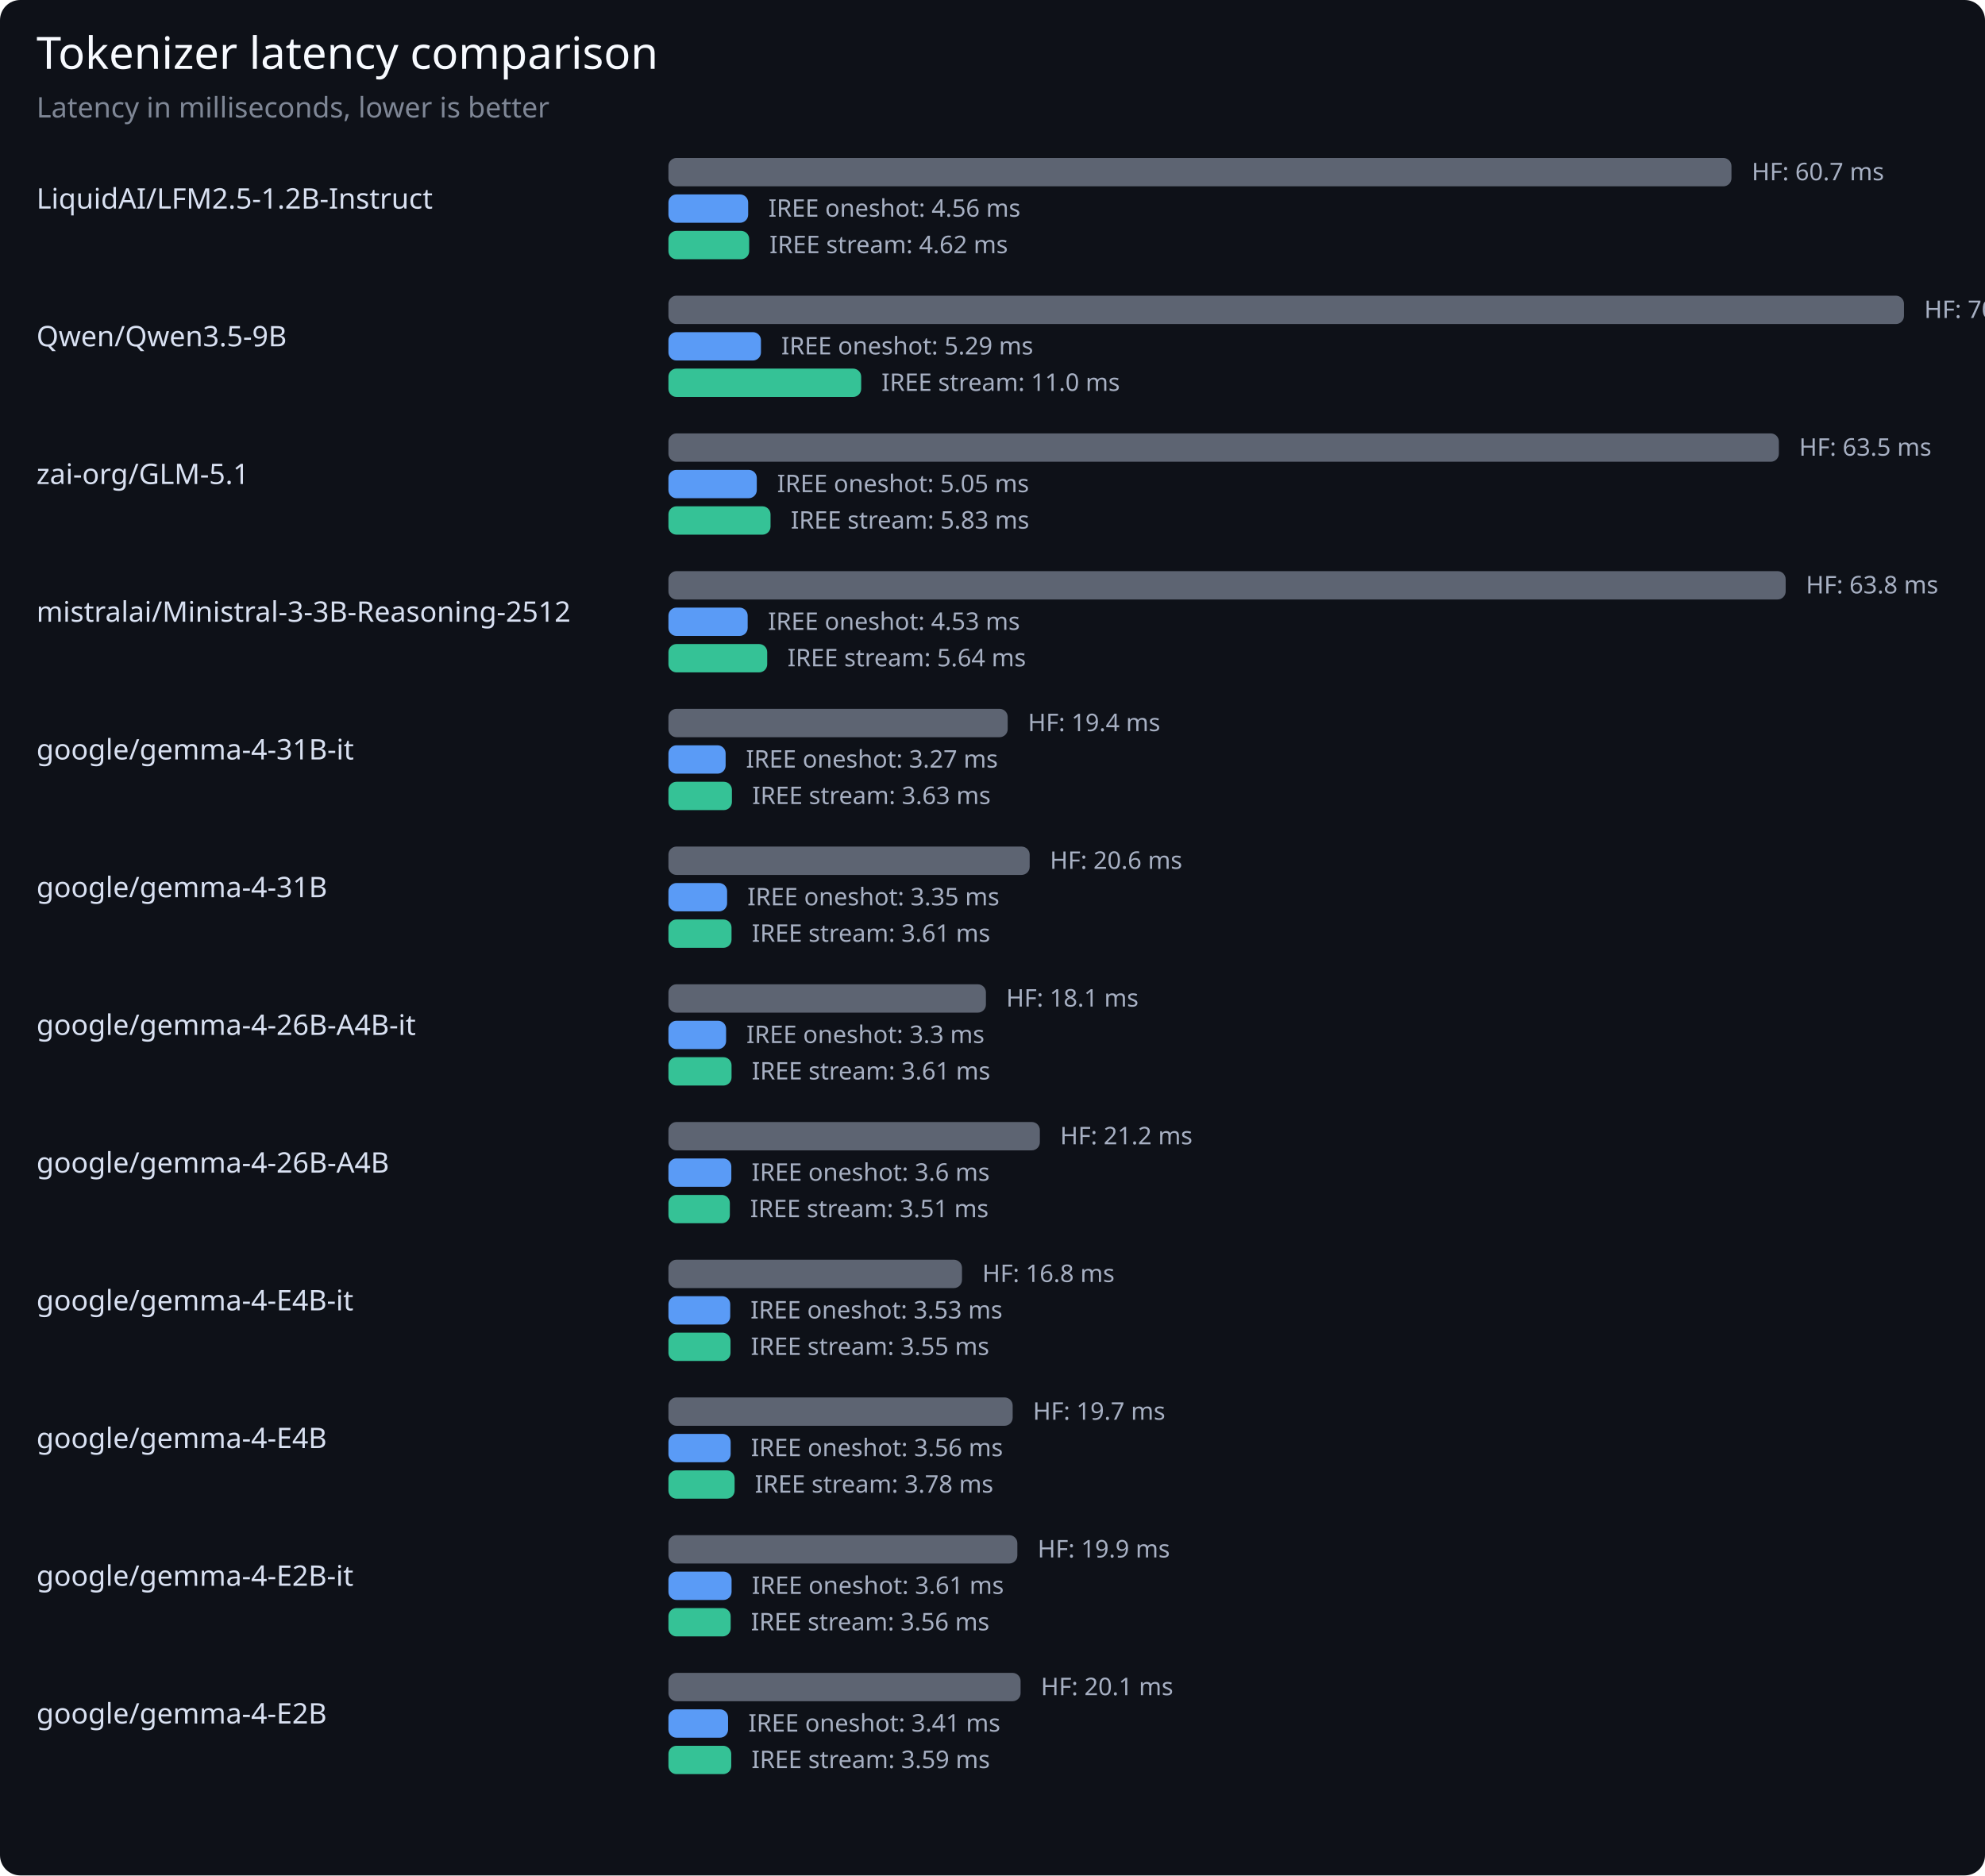
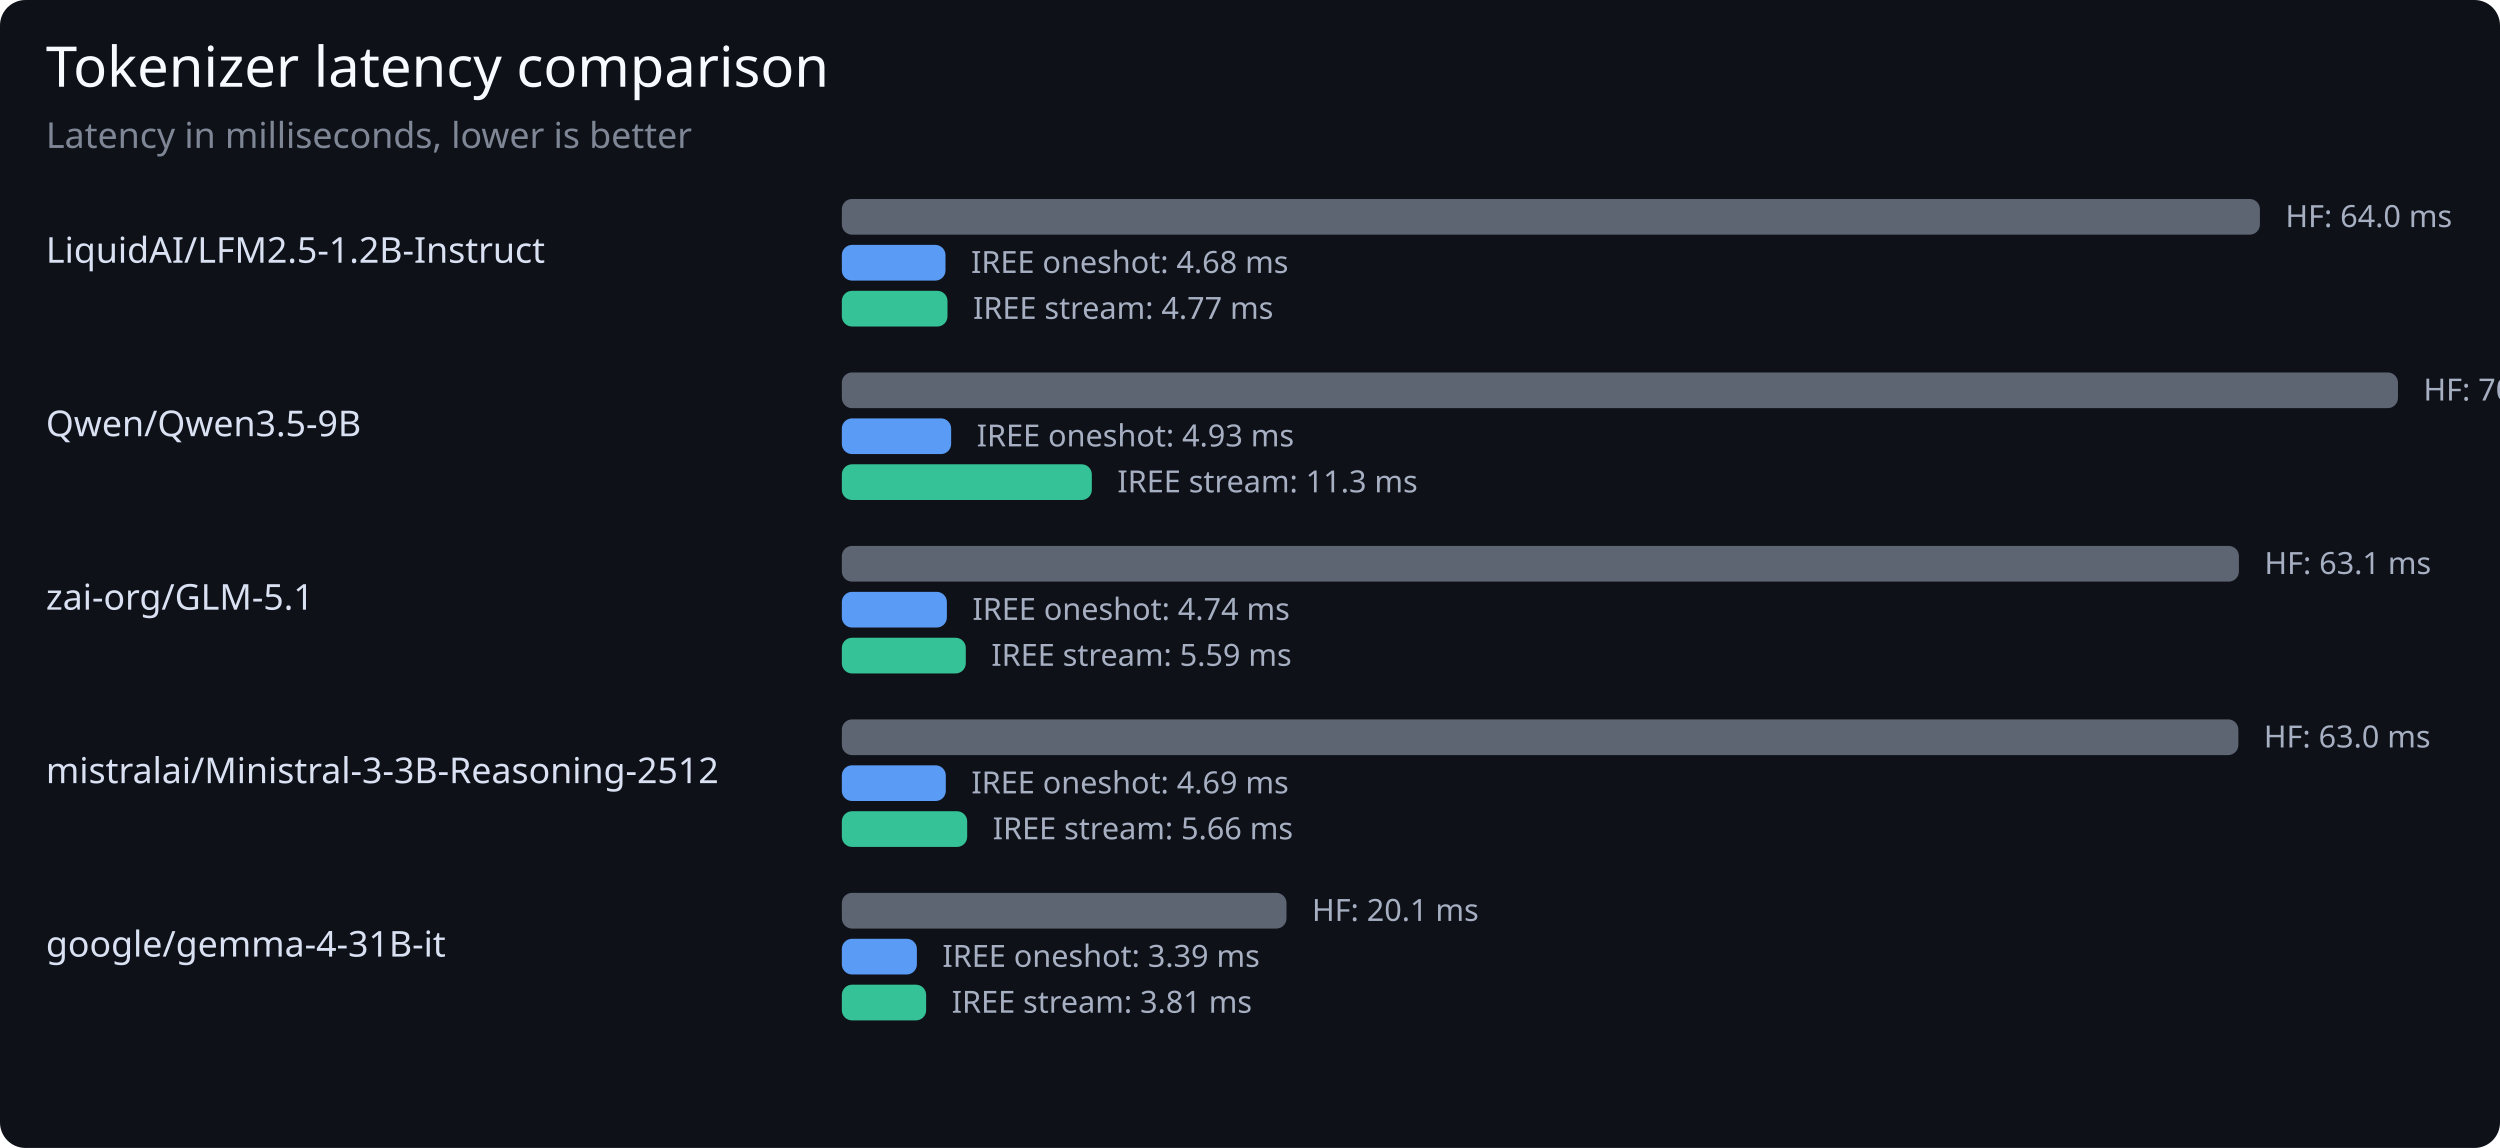
- <svg xmlns="http://www.w3.org/2000/svg" width="980" height="926" viewBox="0 0 980 926">
-   <rect width="980" height="926" rx="10" fill="#0E1118" />
+ <svg xmlns="http://www.w3.org/2000/svg" width="980" height="450" viewBox="0 0 980 450">
+   <rect width="980" height="450" rx="10" fill="#0E1118" />
  <text x="18" y="34" fill="#F7FAFF" font-family="system-ui, sans-serif" font-size="22">Tokenizer latency comparison</text>
  <text x="18" y="58" fill="#7F8796" font-family="system-ui, sans-serif" font-size="14">Latency in milliseconds, lower is better</text>
  <text x="18" y="103" fill="#D9E1F2" font-family="system-ui, sans-serif" font-size="14">LiquidAI/LFM2.5-1.2B-Instruct</text>
-   <rect x="330" y="78" width="524.83" height="14" rx="4" fill="#5D6472" />
-   <text x="864.834" y="89" fill="#A7B0C3" font-family="system-ui, sans-serif" font-size="12">HF: 60.7 ms</text>
-   <rect x="330" y="96" width="39.37" height="14" rx="4" fill="#5A9BF6" />
-   <text x="379.373" y="107" fill="#A7B0C3" font-family="system-ui, sans-serif" font-size="12">IREE oneshot: 4.56 ms</text>
-   <rect x="330" y="114" width="39.87" height="14" rx="4" fill="#35C296" />
-   <text x="379.874" y="125" fill="#A7B0C3" font-family="system-ui, sans-serif" font-size="12">IREE stream: 4.62 ms</text>
+   <rect x="330" y="78" width="555.89" height="14" rx="4" fill="#5D6472" />
+   <text x="895.894" y="89" fill="#A7B0C3" font-family="system-ui, sans-serif" font-size="12">HF: 64.0 ms</text>
+   <rect x="330" y="96" width="40.64" height="14" rx="4" fill="#5A9BF6" />
+   <text x="380.636" y="107" fill="#A7B0C3" font-family="system-ui, sans-serif" font-size="12">IREE oneshot: 4.68 ms</text>
+   <rect x="330" y="114" width="41.42" height="14" rx="4" fill="#35C296" />
+   <text x="381.418" y="125" fill="#A7B0C3" font-family="system-ui, sans-serif" font-size="12">IREE stream: 4.77 ms</text>
  <text x="18" y="171" fill="#D9E1F2" font-family="system-ui, sans-serif" font-size="14">Qwen/Qwen3.5-9B</text>
  <rect x="330" y="146" width="610.0" height="14" rx="4" fill="#5D6472" />
-   <text x="950.0" y="157" fill="#A7B0C3" font-family="system-ui, sans-serif" font-size="12">HF: 70.6 ms</text>
-   <rect x="330" y="164" width="45.69" height="14" rx="4" fill="#5A9BF6" />
-   <text x="385.689" y="175" fill="#A7B0C3" font-family="system-ui, sans-serif" font-size="12">IREE oneshot: 5.29 ms</text>
-   <rect x="330" y="182" width="95.17" height="14" rx="4" fill="#35C296" />
-   <text x="435.171" y="193" fill="#A7B0C3" font-family="system-ui, sans-serif" font-size="12">IREE stream: 11.0 ms</text>
+   <text x="950.0" y="157" fill="#A7B0C3" font-family="system-ui, sans-serif" font-size="12">HF: 70.2 ms</text>
+   <rect x="330" y="164" width="42.85" height="14" rx="4" fill="#5A9BF6" />
+   <text x="382.851" y="175" fill="#A7B0C3" font-family="system-ui, sans-serif" font-size="12">IREE oneshot: 4.93 ms</text>
+   <rect x="330" y="182" width="98.0" height="14" rx="4" fill="#35C296" />
+   <text x="437.999" y="193" fill="#A7B0C3" font-family="system-ui, sans-serif" font-size="12">IREE stream: 11.3 ms</text>
  <text x="18" y="239" fill="#D9E1F2" font-family="system-ui, sans-serif" font-size="14">zai-org/GLM-5.1</text>
-   <rect x="330" y="214" width="548.23" height="14" rx="4" fill="#5D6472" />
-   <text x="888.232" y="225" fill="#A7B0C3" font-family="system-ui, sans-serif" font-size="12">HF: 63.5 ms</text>
-   <rect x="330" y="232" width="43.63" height="14" rx="4" fill="#5A9BF6" />
-   <text x="383.633" y="243" fill="#A7B0C3" font-family="system-ui, sans-serif" font-size="12">IREE oneshot: 5.05 ms</text>
-   <rect x="330" y="250" width="50.42" height="14" rx="4" fill="#35C296" />
-   <text x="390.415" y="261" fill="#A7B0C3" font-family="system-ui, sans-serif" font-size="12">IREE stream: 5.83 ms</text>
+   <rect x="330" y="214" width="547.66" height="14" rx="4" fill="#5D6472" />
+   <text x="887.661" y="225" fill="#A7B0C3" font-family="system-ui, sans-serif" font-size="12">HF: 63.1 ms</text>
+   <rect x="330" y="232" width="41.18" height="14" rx="4" fill="#5A9BF6" />
+   <text x="381.183" y="243" fill="#A7B0C3" font-family="system-ui, sans-serif" font-size="12">IREE oneshot: 4.74 ms</text>
+   <rect x="330" y="250" width="48.59" height="14" rx="4" fill="#35C296" />
+   <text x="388.591" y="261" fill="#A7B0C3" font-family="system-ui, sans-serif" font-size="12">IREE stream: 5.59 ms</text>
  <text x="18" y="307" fill="#D9E1F2" font-family="system-ui, sans-serif" font-size="14">mistralai/Ministral-3-3B-Reasoning-2512</text>
-   <rect x="330" y="282" width="551.59" height="14" rx="4" fill="#5D6472" />
-   <text x="891.593" y="293" fill="#A7B0C3" font-family="system-ui, sans-serif" font-size="12">HF: 63.8 ms</text>
-   <rect x="330" y="300" width="39.13" height="14" rx="4" fill="#5A9BF6" />
-   <text x="379.131" y="311" fill="#A7B0C3" font-family="system-ui, sans-serif" font-size="12">IREE oneshot: 4.53 ms</text>
-   <rect x="330" y="318" width="48.77" height="14" rx="4" fill="#35C296" />
-   <text x="388.773" y="329" fill="#A7B0C3" font-family="system-ui, sans-serif" font-size="12">IREE stream: 5.64 ms</text>
+   <rect x="330" y="282" width="547.44" height="14" rx="4" fill="#5D6472" />
+   <text x="887.435" y="293" fill="#A7B0C3" font-family="system-ui, sans-serif" font-size="12">HF: 63.0 ms</text>
+   <rect x="330" y="300" width="40.76" height="14" rx="4" fill="#5A9BF6" />
+   <text x="380.758" y="311" fill="#A7B0C3" font-family="system-ui, sans-serif" font-size="12">IREE oneshot: 4.69 ms</text>
+   <rect x="330" y="318" width="49.14" height="14" rx="4" fill="#35C296" />
+   <text x="389.138" y="329" fill="#A7B0C3" font-family="system-ui, sans-serif" font-size="12">IREE stream: 5.66 ms</text>
  <text x="18" y="375" fill="#D9E1F2" font-family="system-ui, sans-serif" font-size="14">google/gemma-4-31B-it</text>
-   <rect x="330" y="350" width="167.5" height="14" rx="4" fill="#5D6472" />
-   <text x="507.497" y="361" fill="#A7B0C3" font-family="system-ui, sans-serif" font-size="12">HF: 19.4 ms</text>
-   <rect x="330" y="368" width="28.25" height="14" rx="4" fill="#5A9BF6" />
-   <text x="368.253" y="379" fill="#A7B0C3" font-family="system-ui, sans-serif" font-size="12">IREE oneshot: 3.27 ms</text>
-   <rect x="330" y="386" width="31.35" height="14" rx="4" fill="#35C296" />
-   <text x="371.355" y="397" fill="#A7B0C3" font-family="system-ui, sans-serif" font-size="12">IREE stream: 3.63 ms</text>
-   <text x="18" y="443" fill="#D9E1F2" font-family="system-ui, sans-serif" font-size="14">google/gemma-4-31B</text>
-   <rect x="330" y="418" width="178.35" height="14" rx="4" fill="#5D6472" />
-   <text x="518.349" y="429" fill="#A7B0C3" font-family="system-ui, sans-serif" font-size="12">HF: 20.6 ms</text>
-   <rect x="330" y="436" width="28.98" height="14" rx="4" fill="#5A9BF6" />
-   <text x="368.979" y="447" fill="#A7B0C3" font-family="system-ui, sans-serif" font-size="12">IREE oneshot: 3.35 ms</text>
-   <rect x="330" y="454" width="31.16" height="14" rx="4" fill="#35C296" />
-   <text x="371.156" y="465" fill="#A7B0C3" font-family="system-ui, sans-serif" font-size="12">IREE stream: 3.61 ms</text>
-   <text x="18" y="511" fill="#D9E1F2" font-family="system-ui, sans-serif" font-size="14">google/gemma-4-26B-A4B-it</text>
-   <rect x="330" y="486" width="156.75" height="14" rx="4" fill="#5D6472" />
-   <text x="496.749" y="497" fill="#A7B0C3" font-family="system-ui, sans-serif" font-size="12">HF: 18.1 ms</text>
-   <rect x="330" y="504" width="28.48" height="14" rx="4" fill="#5A9BF6" />
-   <text x="368.478" y="515" fill="#A7B0C3" font-family="system-ui, sans-serif" font-size="12">IREE oneshot: 3.3 ms</text>
-   <rect x="330" y="522" width="31.17" height="14" rx="4" fill="#35C296" />
-   <text x="371.173" y="533" fill="#A7B0C3" font-family="system-ui, sans-serif" font-size="12">IREE stream: 3.61 ms</text>
-   <text x="18" y="579" fill="#D9E1F2" font-family="system-ui, sans-serif" font-size="14">google/gemma-4-26B-A4B</text>
-   <rect x="330" y="554" width="183.38" height="14" rx="4" fill="#5D6472" />
-   <text x="523.378" y="565" fill="#A7B0C3" font-family="system-ui, sans-serif" font-size="12">HF: 21.2 ms</text>
-   <rect x="330" y="572" width="31.06" height="14" rx="4" fill="#5A9BF6" />
-   <text x="371.061" y="583" fill="#A7B0C3" font-family="system-ui, sans-serif" font-size="12">IREE oneshot: 3.6 ms</text>
-   <rect x="330" y="590" width="30.33" height="14" rx="4" fill="#35C296" />
-   <text x="370.327" y="601" fill="#A7B0C3" font-family="system-ui, sans-serif" font-size="12">IREE stream: 3.51 ms</text>
-   <text x="18" y="647" fill="#D9E1F2" font-family="system-ui, sans-serif" font-size="14">google/gemma-4-E4B-it</text>
-   <rect x="330" y="622" width="144.94" height="14" rx="4" fill="#5D6472" />
-   <text x="484.938" y="633" fill="#A7B0C3" font-family="system-ui, sans-serif" font-size="12">HF: 16.8 ms</text>
-   <rect x="330" y="640" width="30.52" height="14" rx="4" fill="#5A9BF6" />
-   <text x="370.517" y="651" fill="#A7B0C3" font-family="system-ui, sans-serif" font-size="12">IREE oneshot: 3.53 ms</text>
-   <rect x="330" y="658" width="30.66" height="14" rx="4" fill="#35C296" />
-   <text x="370.664" y="669" fill="#A7B0C3" font-family="system-ui, sans-serif" font-size="12">IREE stream: 3.55 ms</text>
-   <text x="18" y="715" fill="#D9E1F2" font-family="system-ui, sans-serif" font-size="14">google/gemma-4-E4B</text>
-   <rect x="330" y="690" width="169.96" height="14" rx="4" fill="#5D6472" />
-   <text x="509.959" y="701" fill="#A7B0C3" font-family="system-ui, sans-serif" font-size="12">HF: 19.7 ms</text>
-   <rect x="330" y="708" width="30.73" height="14" rx="4" fill="#5A9BF6" />
-   <text x="370.733" y="719" fill="#A7B0C3" font-family="system-ui, sans-serif" font-size="12">IREE oneshot: 3.56 ms</text>
-   <rect x="330" y="726" width="32.68" height="14" rx="4" fill="#35C296" />
-   <text x="372.677" y="737" fill="#A7B0C3" font-family="system-ui, sans-serif" font-size="12">IREE stream: 3.78 ms</text>
-   <text x="18" y="783" fill="#D9E1F2" font-family="system-ui, sans-serif" font-size="14">google/gemma-4-E2B-it</text>
-   <rect x="330" y="758" width="172.27" height="14" rx="4" fill="#5D6472" />
-   <text x="512.266" y="769" fill="#A7B0C3" font-family="system-ui, sans-serif" font-size="12">HF: 19.9 ms</text>
-   <rect x="330" y="776" width="31.18" height="14" rx="4" fill="#5A9BF6" />
-   <text x="371.182" y="787" fill="#A7B0C3" font-family="system-ui, sans-serif" font-size="12">IREE oneshot: 3.61 ms</text>
-   <rect x="330" y="794" width="30.74" height="14" rx="4" fill="#35C296" />
-   <text x="370.741" y="805" fill="#A7B0C3" font-family="system-ui, sans-serif" font-size="12">IREE stream: 3.56 ms</text>
-   <text x="18" y="851" fill="#D9E1F2" font-family="system-ui, sans-serif" font-size="14">google/gemma-4-E2B</text>
-   <rect x="330" y="826" width="173.87" height="14" rx="4" fill="#5D6472" />
-   <text x="513.873" y="837" fill="#A7B0C3" font-family="system-ui, sans-serif" font-size="12">HF: 20.1 ms</text>
-   <rect x="330" y="844" width="29.45" height="14" rx="4" fill="#5A9BF6" />
-   <text x="369.445" y="855" fill="#A7B0C3" font-family="system-ui, sans-serif" font-size="12">IREE oneshot: 3.41 ms</text>
-   <rect x="330" y="862" width="31.02" height="14" rx="4" fill="#35C296" />
-   <text x="371.018" y="873" fill="#A7B0C3" font-family="system-ui, sans-serif" font-size="12">IREE stream: 3.59 ms</text>
+   <rect x="330" y="350" width="174.31" height="14" rx="4" fill="#5D6472" />
+   <text x="514.312" y="361" fill="#A7B0C3" font-family="system-ui, sans-serif" font-size="12">HF: 20.1 ms</text>
+   <rect x="330" y="368" width="29.42" height="14" rx="4" fill="#5A9BF6" />
+   <text x="369.415" y="379" fill="#A7B0C3" font-family="system-ui, sans-serif" font-size="12">IREE oneshot: 3.39 ms</text>
+   <rect x="330" y="386" width="33.05" height="14" rx="4" fill="#35C296" />
+   <text x="373.054" y="397" fill="#A7B0C3" font-family="system-ui, sans-serif" font-size="12">IREE stream: 3.81 ms</text>
</svg>
